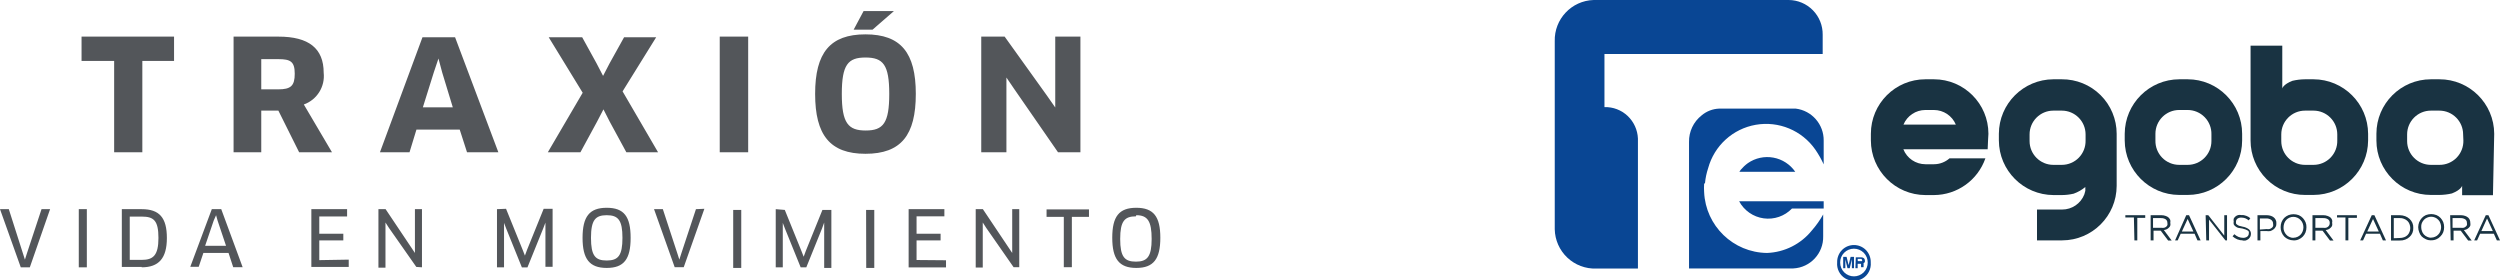
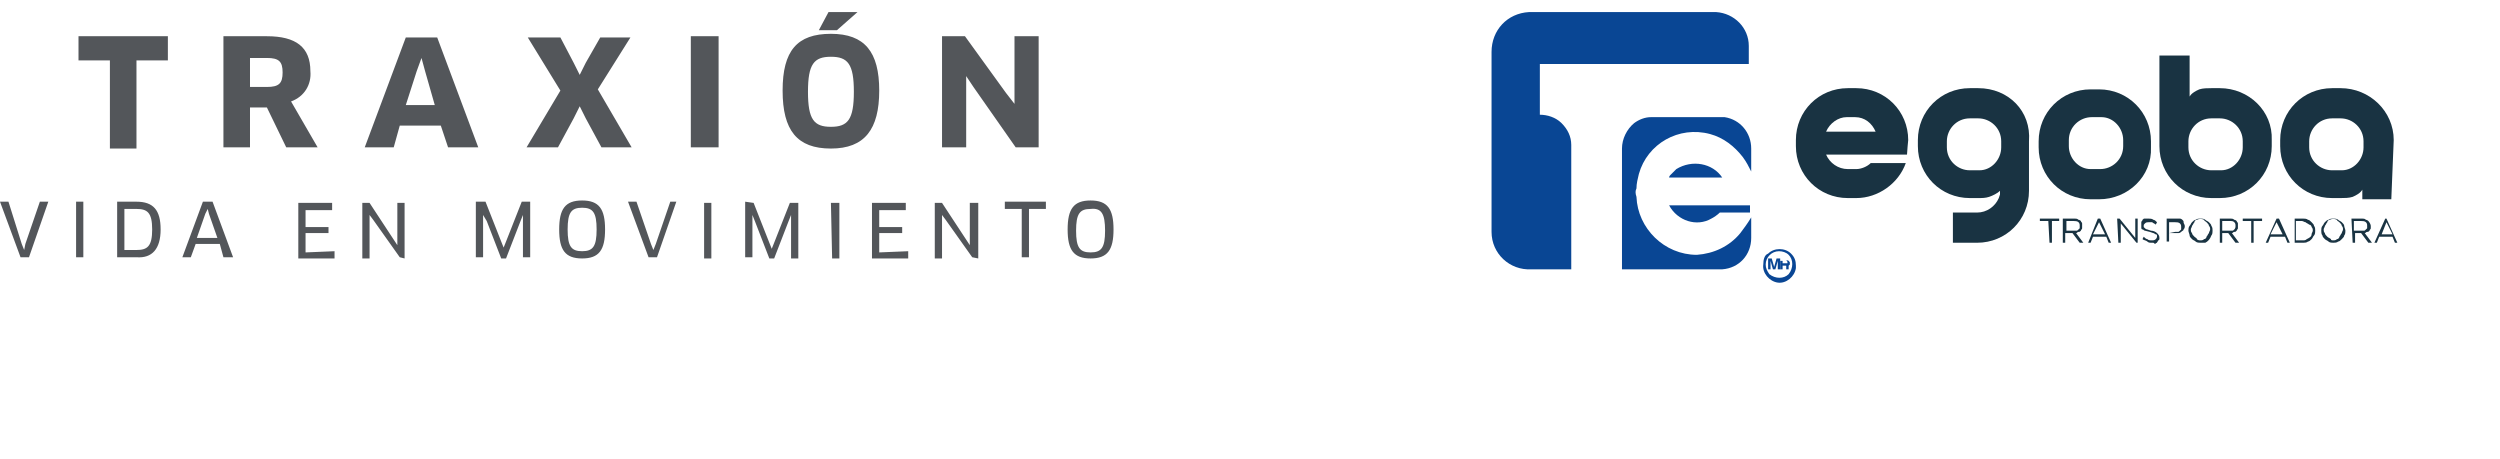
- <svg xmlns="http://www.w3.org/2000/svg" id="Capa_1" data-name="Capa 1" viewBox="0 0 198.65 22.2">
-   <defs>
-     <style>.cls-1{fill:#53565a;}.cls-2{fill:#094694;}.cls-3{fill:#193342;}</style>
-   </defs>
-   <g id="Grupo_2569" data-name="Grupo 2569">
-     <path id="Trazado_596" data-name="Trazado 596" class="cls-1" d="M77.2,5.78,75.5,7.26H74l.79-1.48ZM74.94,9.47c-1.39,0-1.88.57-1.88,2.89s.5,2.91,1.9,2.91,1.87-.6,1.87-2.91-.48-2.89-1.89-2.89m0,7.65c-2.82,0-4-1.49-4-4.76s1.19-4.73,4-4.73,4,1.46,4,4.73-1.16,4.76-4,4.76M90.24,17,86.78,12l-.64-.94h0l0,1.14V17h-2V7.81H86l3.37,4.7.65.93,0,0,0-1.12V7.81h2V17ZM63.36,7.81h2.26V17H63.36Zm-7.72,4.35L58.46,17H55.94l-1.31-2.41-.51-1h0l-.52,1L52.29,17H49.7l2.77-4.73-2.7-4.41h2.66l1.14,2.07.52,1h0l.52-1,1.15-2.07h2.55Zm-15-1.51-.87,2.78h2.38l-.84-2.76-.3-1.12h0Zm2.06,4.55H39.26L38.71,17H36.36l3.38-9.14h2.59L45.77,17H43.28ZM28.31,9.6H26.93V12h1.35c1,0,1.31-.28,1.31-1.24S29.26,9.6,28.31,9.6m2,3.6L32.55,17H29.94l-1.65-3.31H26.93V17h-2.2V7.81H28.3c2.4,0,3.59.93,3.59,2.87a2.4,2.4,0,0,1-1.57,2.52M17.48,9.74V17H15.24V9.74H12.65l0-1.93H20l0,1.93ZM86.71,26.13,84.53,23l-.27-.42h0v3.58h-.56V21.52h.57L86.6,25h0V21.52h.56v4.61Zm4.63-4v4H90.7v-4H89.33l0-.59H92.7v.59Zm-10,3.45v.57H78.37V21.52h2.84l0,.57H79v1.38h1.91V24H79v1.56Zm-6.35-4h.65v4.61H75Zm-6.46,0,1.32,3.26.18.46h0l.17-.46,1.32-3.26h.71v4.61h-.57V22.58h0l-.17.47-1.25,3.09h-.45l-1.24-3.06-.18-.47h0v3.53h-.56V21.52Zm-4.1,0h.64v4.61h-.64Zm32,.51c-.9,0-1.25.38-1.25,1.8s.35,1.8,1.25,1.8,1.25-.4,1.25-1.8S97.37,22,96.46,22m0,4.19c-1.36,0-1.91-.71-1.91-2.4s.54-2.38,1.91-2.38,1.91.7,1.91,2.38-.53,2.4-1.91,2.4m-34.32-4.7L60.5,26.13h-.72l-1.64-4.61h.7L60,25.06l.15.47h0l.15-.47,1.17-3.54ZM54.38,22c-.9,0-1.25.38-1.25,1.8s.34,1.8,1.25,1.8,1.25-.39,1.25-1.8S55.29,22,54.38,22m0,4.19c-1.37,0-1.92-.71-1.92-2.39s.54-2.39,1.92-2.39,1.9.7,1.9,2.39-.53,2.39-1.9,2.39m-8-4.7,1.32,3.26.18.46h0l.17-.46,1.32-3.26h.71v4.61h-.57V22.59h0l-.18.47-1.25,3.09h-.44l-1.24-3.07-.18-.47h0v3.53h-.56V21.52Zm-23.23.94-.68,2h1.66l-.67-2L23.34,22h0ZM24.33,25h-2l-.37,1.1h-.67L23,21.52h.75l1.7,4.61H24.7Zm9.55.53,0,.58H30.91V21.52h2.84l0,.58H31.54v1.37h1.91V24H31.54v1.57Zm5.37.58L37.07,23l-.27-.42h0v3.59h-.56V21.52h.57L39.14,25h0V21.52h.56v4.62Zm-21.82-4h-.95v3.44h.95c.9,0,1.33-.34,1.33-1.74s-.38-1.7-1.33-1.7m0,4H15.85V21.52h1.58c1.4,0,2,.67,2,2.29s-.65,2.33-2,2.33m-5-4.62h.64v4.62h-.64Zm-2.28,0L8.54,26.14H7.82L6.17,21.52h.7L8,25.06l.15.47h0l.15-.47,1.17-3.54Z" transform="translate(-6.17 -4.9)" />
-   </g>
-   <g id="Grupo_3299" data-name="Grupo 3299">
-     <path id="Trazado_5486" data-name="Trazado 5486" class="cls-2" d="M152.15,25.76a1.34,1.34,0,1,0,2.67,0,1.37,1.37,0,0,0-.39-1,1.34,1.34,0,0,0-1.89,0,1.36,1.36,0,0,0-.39,1m.24,0a1.09,1.09,0,0,1,1.09-1.1,1.12,1.12,0,0,1,.78.32,1.11,1.11,0,0,1,0,1.56,1.1,1.1,0,0,1-1.55,0,1.1,1.1,0,0,1-.32-.78" transform="translate(-6.17 -4.9)" />
-     <path id="Trazado_5487" data-name="Trazado 5487" class="cls-2" d="M153.6,26.21h.18v-.35h.27a.1.1,0,0,1,0,.06s0,0,0,.06a.76.76,0,0,0,0,.15v0s0,0,0,0h.2v0s0,0,0,0v0a.31.31,0,0,1,0-.1.34.34,0,0,0,0-.1.08.08,0,0,0,0-.07.07.07,0,0,0,0-.05s0,0,0,0a.14.14,0,0,0,.1-.1.19.19,0,0,0,0-.13.22.22,0,0,0-.1-.18.28.28,0,0,0-.16-.05h-.46Zm.18-.74h.29s.06.05.06.08a.17.17,0,0,1,0,.1.1.1,0,0,1-.05,0h-.29Z" transform="translate(-6.17 -4.9)" />
-     <g id="Grupo_2320" data-name="Grupo 2320">
-       <path id="Trazado_5489" data-name="Trazado 5489" class="cls-2" d="M153.22,25.31l-.16.66-.16-.66h-.27v.9h.17v-.7l.17.7h.18l.17-.7v.7h.17v-.9Z" transform="translate(-6.17 -4.9)" />
+ <svg xmlns="http://www.w3.org/2000/svg" version="1.1" id="Capa_1" x="0px" y="0px" viewBox="0 0 207 38" style="enable-background:new 0 0 207 38;" xml:space="preserve">
+   <style type="text/css">
+ 	.st0{fill:#53565A;}
+ 	.st1{fill:#094694;}
+ 	.st2{fill:#193342;}
+ </style>
+   <g>
+     <g id="Grupo_2569">
+       <path id="Trazado_596" class="st0" d="M71,1l-1.7,1.5h-1.5L68.6,1H71z M68.8,4.7c-1.4,0-1.9,0.6-1.9,2.9s0.5,2.9,1.9,2.9    s1.9-0.6,1.9-2.9S70.2,4.7,68.8,4.7 M68.8,12.3c-2.8,0-4-1.5-4-4.8s1.2-4.7,4-4.7s4,1.5,4,4.7S71.6,12.3,68.8,12.3 M84.1,12.2    l-3.5-5L80,6.3l0,0v1.1v4.8h-2V3h1.9l3.4,4.7l0.7,0.9l0,0V7.5V3h2v9.2H84.1z M57.2,3h2.3v9.2h-2.3V3z M49.5,7.4l2.8,4.8h-2.5    l-1.3-2.4l-0.5-1l0,0l-0.5,1l-1.3,2.4h-2.6l2.8-4.7l-2.7-4.4h2.7l1.1,2.1l0.5,1l0,0l0.5-1l1.2-2.1h2.5L49.5,7.4z M34.5,5.9    l-0.9,2.8H36l-0.8-2.8l-0.3-1.1l0,0L34.5,5.9z M36.5,10.4h-3.4l-0.5,1.8h-2.4l3.4-9.1h2.6l3.4,9.1h-2.5L36.5,10.4z M22.1,4.8h-1.4    v2.4h1.4c1,0,1.3-0.3,1.3-1.2S23.1,4.8,22.1,4.8 M24.1,8.4l2.2,3.8h-2.6l-1.6-3.3h-1.4v3.3h-2.2V3h3.6c2.4,0,3.6,0.9,3.6,2.9    C25.8,7,25.2,8,24.1,8.4 M11.3,5v7.3H9.1V5H6.5V3h7.4V5H11.3z M80.5,21.3l-2.2-3.1l-0.3-0.4l0,0v3.6h-0.6v-4.6h0.6l2.3,3.5l0,0    v-3.5H81v4.6L80.5,21.3z M85.2,17.3v4h-0.6v-4h-1.4v-0.6h3.4v0.6H85.2z M75.2,20.8v0.6h-3v-4.6H75v0.6h-2.2v1.4h1.9v0.5h-1.9v1.6    L75.2,20.8z M68.8,16.8h0.7v4.6h-0.6L68.8,16.8z M62.4,16.8l1.3,3.3l0.2,0.5l0,0l0.2-0.5l1.3-3.3h0.7v4.6h-0.6v-3.6l0,0l-0.2,0.5    l-1.2,3.1h-0.4l-1.2-3.1l-0.2-0.5l0,0v3.5h-0.6v-4.6L62.4,16.8z M58.3,16.8h0.6v4.6h-0.6V16.8z M90.3,17.3c-0.9,0-1.2,0.4-1.2,1.8    s0.3,1.8,1.2,1.8s1.2-0.4,1.2-1.8S91.2,17.2,90.3,17.3 M90.3,21.4c-1.4,0-1.9-0.7-1.9-2.4s0.5-2.4,1.9-2.4s1.9,0.7,1.9,2.4    S91.7,21.4,90.3,21.4 M56,16.7l-1.6,4.6h-0.7L52,16.7h0.7l1.2,3.5l0.2,0.5l0,0l0.2-0.5l1.2-3.5L56,16.7z M48.2,17.2    c-0.9,0-1.2,0.4-1.2,1.8s0.3,1.8,1.2,1.8c0.9,0,1.2-0.4,1.2-1.8S49.1,17.2,48.2,17.2 M48.2,21.4c-1.4,0-1.9-0.7-1.9-2.4    s0.5-2.4,1.9-2.4s1.9,0.7,1.9,2.4S49.6,21.4,48.2,21.4 M40.2,16.7l1.3,3.3l0.2,0.5l0,0l0.2-0.5l1.3-3.3h0.7v4.6h-0.6v-3.5l0,0    l-0.2,0.5l-1.2,3.1h-0.4l-1.2-3.1L40,17.8l0,0v3.5h-0.6v-4.6L40.2,16.7z M17,17.7l-0.7,2H18l-0.7-2l-0.1-0.4l0,0L17,17.7z     M18.2,20.2h-2l-0.4,1.1h-0.7l1.7-4.6h0.8l1.7,4.6h-0.8L18.2,20.2z M27.7,20.8v0.6h-3v-4.6h2.8v0.6h-2.2v1.4h1.9v0.5h-1.9v1.6    L27.7,20.8z M33.1,21.3l-2.2-3.1l-0.3-0.4l0,0v3.6h-0.6v-4.6h0.6l2.3,3.5l0,0v-3.5h0.6v4.6L33.1,21.3z M11.3,17.3h-1v3.4h1    c0.9,0,1.3-0.3,1.3-1.7S12.2,17.3,11.3,17.3 M11.3,21.3H9.7v-4.6h1.6c1.4,0,2,0.7,2,2.3S12.6,21.4,11.3,21.3 M6.3,16.7h0.6v4.6    H6.3V16.7z M4,16.7l-1.6,4.6H1.7L0,16.7h0.7l1.1,3.5L2,20.7l0,0l0.1-0.5l1.2-3.5H4z" />
    </g>
-     <path id="Trazado_5490" data-name="Trazado 5490" class="cls-2" d="M144.36,20.89a2.62,2.62,0,0,0,4.2.58h2.52v-.58Z" transform="translate(-6.17 -4.9)" />
-     <path id="Trazado_5491" data-name="Trazado 5491" class="cls-2" d="M141.65,19.45a5.25,5.25,0,0,1,.25-1.19,4.77,4.77,0,0,1,8.51-1.48,7.63,7.63,0,0,1,.67,1.18V16.08a2.53,2.53,0,0,0-2.22-2.55h-6.09a2.29,2.29,0,0,0-1.39.54,2.62,2.62,0,0,0-1,2.11V26.23h8.28a2.5,2.5,0,0,0,2.38-2.56V21.94a7.36,7.36,0,0,1-.89,1.26A4.81,4.81,0,0,1,146.58,25a5.06,5.06,0,0,1-5-4.84,4.85,4.85,0,0,1,0-.66" transform="translate(-6.17 -4.9)" />
-     <path id="Trazado_5492" data-name="Trazado 5492" class="cls-2" d="M151,9.19V7.66a2.72,2.72,0,0,0-2.7-2.76h-15.5a3.19,3.19,0,0,0-3.09,3.28V23.12a3.19,3.19,0,0,0,3.3,3.12h3.31V15.91a2.63,2.63,0,0,0-.82-1.8,2.58,2.58,0,0,0-1.84-.7V9.19Z" transform="translate(-6.17 -4.9)" />
-     <path id="Trazado_5493" data-name="Trazado 5493" class="cls-2" d="M144.49,18.39a.91.91,0,0,0-.11.16h4.44a2.7,2.7,0,0,0-3.76-.69,3.17,3.17,0,0,0-.57.53" transform="translate(-6.17 -4.9)" />
-     <path id="Trazado_5494" data-name="Trazado 5494" class="cls-3" d="M180,20.39h-.67A4.35,4.35,0,0,1,175,16.06v-.53a4.35,4.35,0,0,1,4.34-4.33H180a4.33,4.33,0,0,1,4.33,4.33v.53A4.33,4.33,0,0,1,180,20.39m-.67-6.75a1.89,1.89,0,0,0-1.89,1.89v.53A1.89,1.89,0,0,0,179.33,18H180a1.89,1.89,0,0,0,1.89-1.89v-.53A1.89,1.89,0,0,0,180,13.64Z" transform="translate(-6.17 -4.9)" />
-     <path id="Trazado_5495" data-name="Trazado 5495" class="cls-3" d="M159.84,11.2h-.68a4.33,4.33,0,0,0-4.33,4.33v.53a4.35,4.35,0,0,0,4.33,4.34h.68a4.35,4.35,0,0,0,4.09-2.92h-2.85a1.87,1.87,0,0,1-1.24.47h-.68a1.89,1.89,0,0,1-1.75-1.19h6.7c0-.23.06-1.23.06-1.23a4.33,4.33,0,0,0-4.33-4.33m-2.42,3.6a1.89,1.89,0,0,1,1.74-1.16h.68a1.89,1.89,0,0,1,1.74,1.16Z" transform="translate(-6.17 -4.9)" />
-     <g id="Grupo_2328" data-name="Grupo 2328">
-       <path id="Trazado_5497" data-name="Trazado 5497" class="cls-3" d="M185,16.07h0Z" transform="translate(-6.17 -4.9)" />
-     </g>
-     <path id="Trazado_5498" data-name="Trazado 5498" class="cls-3" d="M190,11.2h-.67a4.55,4.55,0,0,0-1,.12l0,0c-.73.28-.81.6-.81.61V8.53H185v7.54a4.32,4.32,0,0,0,4.33,4.32H190a4.35,4.35,0,0,0,4.34-4.33v-.53A4.35,4.35,0,0,0,190,11.2m1.89,4.86A1.89,1.89,0,0,1,190,18h-.67a1.89,1.89,0,0,1-1.89-1.89v-.53a1.89,1.89,0,0,1,1.89-1.89H190a1.89,1.89,0,0,1,1.89,1.89Z" transform="translate(-6.17 -4.9)" />
-     <path id="Trazado_5499" data-name="Trazado 5499" class="cls-3" d="M204.36,15.53A4.35,4.35,0,0,0,200,11.2h-.67A4.33,4.33,0,0,0,195,15.53v.53a4.33,4.33,0,0,0,4.33,4.33H200a4.55,4.55,0,0,0,1-.12l0,0c.74-.29.81-.61.81-.61v.75h2.45Zm-2.45.53A1.89,1.89,0,0,1,200,18h-.67a1.89,1.89,0,0,1-1.89-1.89v-.53a1.89,1.89,0,0,1,1.89-1.89H200a1.89,1.89,0,0,1,1.89,1.89Z" transform="translate(-6.17 -4.9)" />
-     <path id="Trazado_5500" data-name="Trazado 5500" class="cls-3" d="M170,11.2h-.67A4.35,4.35,0,0,0,165,15.53v.53a4.36,4.36,0,0,0,4.34,4.34H170a4.24,4.24,0,0,0,.94-.11h0a3.07,3.07,0,0,0,.93-.53,1.64,1.64,0,0,1,0,.22v.08l-.08.29s0,0,0,0a1.89,1.89,0,0,1-1.76,1.2h-2V24h2a4.34,4.34,0,0,0,4.33-4.33V15.53A4.33,4.33,0,0,0,170,11.2m1.89,4.86A1.89,1.89,0,0,1,170,18h-.67a1.89,1.89,0,0,1-1.89-1.89v-.53a1.89,1.89,0,0,1,1.89-1.89H170a1.89,1.89,0,0,1,1.89,1.89Z" transform="translate(-6.17 -4.9)" />
-     <g id="Grupo_2333" data-name="Grupo 2333">
-       <path id="Trazado_5502" data-name="Trazado 5502" class="cls-3" d="M175.73,22.18h-.68V22h1.58v.21H176V24h-.23Z" transform="translate(-6.17 -4.9)" />
-     </g>
-     <path id="Trazado_5503" data-name="Trazado 5503" class="cls-3" d="M177.06,22h.87a.92.92,0,0,1,.33.06.63.63,0,0,1,.24.14.71.71,0,0,1,.12.18.57.57,0,0,1,0,.22h0a.47.47,0,0,1,0,.23.36.36,0,0,1-.11.16.59.59,0,0,1-.18.13.79.79,0,0,1-.22.06l.62.83h-.28l-.59-.78h-.57V24h-.23Zm.85,1a.76.76,0,0,0,.21,0,.38.38,0,0,0,.17-.08.32.32,0,0,0,.1-.13.33.33,0,0,0,0-.17h0a.33.33,0,0,0-.13-.29.67.67,0,0,0-.39-.1h-.62V23Z" transform="translate(-6.17 -4.9)" />
-     <g id="Grupo_2336" data-name="Grupo 2336">
-       <path id="Trazado_5505" data-name="Trazado 5505" class="cls-3" d="M179.89,22h.22l.92,2h-.25l-.23-.53h-1.1l-.24.53H179Zm.57,1.3-.46-1-.46,1Z" transform="translate(-6.17 -4.9)" />
-     </g>
-     <g id="Grupo_2337" data-name="Grupo 2337">
-       <path id="Trazado_5506" data-name="Trazado 5506" class="cls-3" d="M181.43,22h.21l1.27,1.62V22h.22v2H183l-1.3-1.65V24h-.22Z" transform="translate(-6.17 -4.9)" />
-     </g>
-     <path id="Trazado_5507" data-name="Trazado 5507" class="cls-3" d="M184.4,24a1.19,1.19,0,0,1-.45-.08,1.36,1.36,0,0,1-.38-.24l.14-.17a1.26,1.26,0,0,0,.32.21,1,1,0,0,0,.38.08.56.56,0,0,0,.33-.1.33.33,0,0,0,.12-.25h0a.31.31,0,0,0,0-.13.19.19,0,0,0-.08-.1.8.8,0,0,0-.16-.08l-.26-.08L184,23a.72.72,0,0,1-.21-.12.4.4,0,0,1-.13-.16.54.54,0,0,1,0-.22h0a.54.54,0,0,1,0-.22.49.49,0,0,1,.14-.18.53.53,0,0,1,.21-.11.59.59,0,0,1,.26,0,.84.84,0,0,1,.39.06.94.94,0,0,1,.32.19l-.13.17a1,1,0,0,0-.28-.17,1,1,0,0,0-.3-.05.52.52,0,0,0-.32.09.32.32,0,0,0-.11.24h0a.51.51,0,0,0,0,.13.22.22,0,0,0,.09.1.51.51,0,0,0,.16.09l.28.07a1.16,1.16,0,0,1,.5.21.48.48,0,0,1,.16.36h0a.59.59,0,0,1-.05.23.86.86,0,0,1-.14.18.94.94,0,0,1-.22.12.86.86,0,0,1-.28,0" transform="translate(-6.17 -4.9)" />
-     <path id="Trazado_5508" data-name="Trazado 5508" class="cls-3" d="M185.55,22h.75a1.06,1.06,0,0,1,.31.05.7.7,0,0,1,.24.13.5.5,0,0,1,.15.2.47.47,0,0,1,.05.26h0a.49.49,0,0,1-.06.29.55.55,0,0,1-.17.2.85.85,0,0,1-.25.13,1.06,1.06,0,0,1-.31,0h-.48V24h-.23Zm.73,1.1a.56.56,0,0,0,.22,0,.51.51,0,0,0,.18-.09.3.3,0,0,0,.11-.14.37.37,0,0,0,0-.18h0a.37.37,0,0,0-.15-.32.61.61,0,0,0-.4-.11h-.5v.88Z" transform="translate(-6.17 -4.9)" />
-     <path id="Trazado_5509" data-name="Trazado 5509" class="cls-3" d="M188.41,24a1.06,1.06,0,0,1-.42-.09,1,1,0,0,1-.32-.22,1.08,1.08,0,0,1-.21-.34,1.05,1.05,0,0,1-.07-.4h0a1.12,1.12,0,0,1,.07-.4,1.15,1.15,0,0,1,.21-.33A1.09,1.09,0,0,1,188,22a1.16,1.16,0,0,1,.42-.08,1.2,1.2,0,0,1,.42.08,1,1,0,0,1,.32.23,1.15,1.15,0,0,1,.21.33.94.94,0,0,1,.07.4h0a1.12,1.12,0,0,1-.07.4,1,1,0,0,1-.54.56.85.85,0,0,1-.42.08m0-.21a.71.71,0,0,0,.32-.07.72.72,0,0,0,.25-.18.76.76,0,0,0,.16-.26.87.87,0,0,0,.06-.32h0a.87.87,0,0,0-.06-.32.78.78,0,0,0-.17-.26.72.72,0,0,0-.25-.18.77.77,0,0,0-.64,0,.81.81,0,0,0-.24.17.8.8,0,0,0-.16.26,1,1,0,0,0-.06.33h0a.7.7,0,0,0,.05.32.83.83,0,0,0,.17.27.64.64,0,0,0,.25.18.71.71,0,0,0,.32.07" transform="translate(-6.17 -4.9)" />
-     <path id="Trazado_5510" data-name="Trazado 5510" class="cls-3" d="M189.92,22h.87a.88.88,0,0,1,.33.06.68.68,0,0,1,.25.14.58.58,0,0,1,.11.18.43.43,0,0,1,0,.22h0a.47.47,0,0,1,0,.23.36.36,0,0,1-.11.16.59.59,0,0,1-.18.13.79.79,0,0,1-.22.06l.62.83h-.28l-.59-.78h-.57V24h-.23Zm.85,1a.71.71,0,0,0,.21,0,.38.38,0,0,0,.17-.08.35.35,0,0,0,.14-.3h0a.33.33,0,0,0-.13-.29.64.64,0,0,0-.38-.1h-.63V23Z" transform="translate(-6.17 -4.9)" />
-     <g id="Grupo_2343" data-name="Grupo 2343">
-       <path id="Trazado_5512" data-name="Trazado 5512" class="cls-3" d="M192.54,22.18h-.67V22h1.58v.21h-.68V24h-.23Z" transform="translate(-6.17 -4.9)" />
-     </g>
-     <g id="Grupo_2344" data-name="Grupo 2344">
-       <path id="Trazado_5513" data-name="Trazado 5513" class="cls-3" d="M194.63,22h.21l.92,2h-.25l-.23-.53h-1.1l-.24.53h-.23Zm.56,1.3-.46-1-.46,1Z" transform="translate(-6.17 -4.9)" />
-     </g>
-     <path id="Trazado_5514" data-name="Trazado 5514" class="cls-3" d="M196.16,22h.7a1.26,1.26,0,0,1,.43.08,1.08,1.08,0,0,1,.34.21,1,1,0,0,1,.23.32.92.92,0,0,1,.07.4h0a.92.92,0,0,1-.07.4.9.9,0,0,1-.23.32,1,1,0,0,1-.34.21,1.05,1.05,0,0,1-.43.07h-.7Zm.7,1.81a1,1,0,0,0,.34-.06.69.69,0,0,0,.43-.42.81.81,0,0,0,.06-.31h0a.85.85,0,0,0-.06-.31.67.67,0,0,0-.16-.25.77.77,0,0,0-.27-.17.79.79,0,0,0-.34-.06h-.48v1.6Z" transform="translate(-6.17 -4.9)" />
-     <path id="Trazado_5515" data-name="Trazado 5515" class="cls-3" d="M199.35,24a1,1,0,0,1-.42-.09,1.19,1.19,0,0,1-.33-.22.9.9,0,0,1-.2-.34,1.06,1.06,0,0,1-.08-.4h0a1.14,1.14,0,0,1,.08-.4,1.15,1.15,0,0,1,.21-.33,1,1,0,0,1,.32-.23,1.25,1.25,0,0,1,.42-.08,1.16,1.16,0,0,1,.42.08,1,1,0,0,1,.33.23,1.15,1.15,0,0,1,.21.33,1.12,1.12,0,0,1,.07.4h0a1.12,1.12,0,0,1-.07.4.91.91,0,0,1-.22.33.9.9,0,0,1-.32.23.88.88,0,0,1-.42.08m0-.21a.71.71,0,0,0,.32-.07.64.64,0,0,0,.25-.18.63.63,0,0,0,.16-.26.87.87,0,0,0,.06-.32h0a.87.87,0,0,0-.06-.32.63.63,0,0,0-.16-.26.72.72,0,0,0-.25-.18.77.77,0,0,0-.64,0,.74.74,0,0,0-.25.17,1.06,1.06,0,0,0-.17.26.76.76,0,0,0-.05.33h0a.87.87,0,0,0,.06.32.67.67,0,0,0,.16.27.76.76,0,0,0,.26.18.67.67,0,0,0,.31.07" transform="translate(-6.17 -4.9)" />
-     <path id="Trazado_5516" data-name="Trazado 5516" class="cls-3" d="M200.86,22h.87a1,1,0,0,1,.33.06.72.72,0,0,1,.24.14.54.54,0,0,1,.16.4h0a.62.62,0,0,1,0,.23.46.46,0,0,1-.11.16.75.75,0,0,1-.18.13.79.79,0,0,1-.22.06l.62.83h-.28l-.59-.78h-.57V24h-.23Zm.85,1a.76.76,0,0,0,.21,0,.35.35,0,0,0,.16-.08.28.28,0,0,0,.11-.13.33.33,0,0,0,0-.17h0a.33.33,0,0,0-.13-.29.67.67,0,0,0-.39-.1h-.62V23Z" transform="translate(-6.17 -4.9)" />
-     <g id="Grupo_2349" data-name="Grupo 2349">
-       <path id="Trazado_5518" data-name="Trazado 5518" class="cls-3" d="M203.69,22l-.92,2H203l.24-.53h1.09l.24.53h.25l-.92-2Zm.1.26.46,1h-.91Z" transform="translate(-6.17 -4.9)" />
+     <g id="Grupo_3299">
+       <path id="Trazado_5486" class="st1" d="M146,21.9c-0.1,0.7,0.5,1.4,1.2,1.5c0.7,0.1,1.4-0.5,1.5-1.2c0-0.1,0-0.2,0-0.2    c0-0.4-0.1-0.7-0.4-1c-0.5-0.5-1.4-0.5-1.9,0C146.1,21.1,146,21.5,146,21.9 M146.2,21.9c0-0.6,0.5-1.1,1.1-1.1c0,0,0,0,0,0    c0.3,0,0.6,0.1,0.8,0.3c0.4,0.4,0.4,1.1,0,1.6c-0.4,0.4-1.1,0.4-1.6,0C146.3,22.4,146.2,22.2,146.2,21.9" />
+       <path id="Trazado_5487" class="st1" d="M147.4,22.3h0.2V22h0.3c0,0,0,0,0,0.1c0,0,0,0,0,0.1c0,0,0,0.1,0,0.1l0,0l0,0h0.2l0,0l0,0    l0,0c0,0,0-0.1,0-0.1c0,0,0-0.1,0-0.1c0,0,0,0,0-0.1c0,0,0,0,0,0l0,0c0,0,0.1-0.1,0.1-0.1c0,0,0-0.1,0-0.1c0-0.1,0-0.1-0.1-0.2    c0,0-0.1-0.1-0.2,0h-0.5L147.4,22.3z M147.6,21.6h0.3c0,0,0.1,0,0.1,0.1c0,0,0,0.1,0,0.1c0,0,0,0-0.1,0h-0.3L147.6,21.6z" />
+       <g id="Grupo_2320">
+         <path id="Trazado_5489" class="st1" d="M147.1,21.4l-0.2,0.7l-0.2-0.7h-0.3v0.9h0.2v-0.7l0.2,0.7h0.2l0.2-0.7v0.7h0.2v-0.9H147.1     z" />
+       </g>
+       <path id="Trazado_5490" class="st1" d="M138.2,17c0.7,1.3,2.3,1.8,3.5,1.1c0.2-0.1,0.5-0.3,0.7-0.5h2.5V17H138.2z" />
+       <path id="Trazado_5491" class="st1" d="M135.5,15.6c0-0.4,0.1-0.8,0.2-1.2c0.7-2.5,3.3-4,5.9-3.3c1.1,0.3,2,1,2.7,1.9    c0.3,0.4,0.5,0.8,0.7,1.2v-1.9c0-1.3-0.9-2.4-2.2-2.6h-6.1c-0.5,0-1,0.2-1.4,0.5c-0.6,0.5-1,1.3-1,2.1v10h8.3    c1.4-0.1,2.4-1.2,2.4-2.6V18c-0.3,0.5-0.6,0.9-0.9,1.3c-0.9,1.1-2.2,1.7-3.6,1.8c-2.7,0-4.9-2.2-5-4.8    C135.4,16,135.4,15.8,135.5,15.6" />
+       <path id="Trazado_5492" class="st1" d="M144.8,5.3V3.8c0-1.5-1.2-2.7-2.7-2.8c0,0,0,0,0,0h-15.5c-1.8,0.1-3.1,1.5-3.1,3.3v14.9    c0,1.8,1.5,3.2,3.3,3.1c0,0,0,0,0,0h3.3V12c0-0.7-0.3-1.3-0.8-1.8c-0.5-0.5-1.2-0.7-1.8-0.7V5.3H144.8z" />
+       <path id="Trazado_5493" class="st1" d="M138.3,14.5c0,0-0.1,0.1-0.1,0.2h4.4c-0.8-1.2-2.5-1.5-3.8-0.7c0,0,0,0,0,0    C138.7,14.1,138.5,14.3,138.3,14.5" />
+       <path id="Trazado_5494" class="st2" d="M173.8,16.5h-0.7c-2.4,0-4.3-1.9-4.3-4.3v-0.5c0-2.4,1.9-4.3,4.3-4.3h0.7    c2.4,0,4.3,1.9,4.3,4.3c0,0,0,0,0,0v0.5C178.2,14.6,176.2,16.5,173.8,16.5L173.8,16.5 M173.2,9.7c-1,0-1.9,0.8-1.9,1.9v0.5    c0,1,0.8,1.9,1.8,1.9c0,0,0,0,0.1,0h0.7c1,0,1.9-0.8,1.9-1.9v-0.5c0-1-0.8-1.9-1.8-1.9c0,0,0,0-0.1,0L173.2,9.7z" />
+       <path id="Trazado_5495" class="st2" d="M153.7,7.3H153c-2.4,0-4.3,1.9-4.3,4.3c0,0,0,0,0,0v0.5c0,2.4,1.9,4.3,4.3,4.3h0.7    c1.8,0,3.5-1.2,4.1-2.9h-2.9c-0.3,0.3-0.8,0.5-1.2,0.5H153c-0.8,0-1.5-0.5-1.8-1.2h6.7c0-0.2,0.1-1.2,0.1-1.2    C158,9.2,156.1,7.3,153.7,7.3L153.7,7.3 M151.2,10.9c0.3-0.7,1-1.2,1.7-1.2h0.7c0.8,0,1.4,0.5,1.7,1.2H151.2z" />
+       <g id="Grupo_2328">
+         <path id="Trazado_5497" class="st2" d="M178.8,12.2L178.8,12.2z" />
+       </g>
+       <path id="Trazado_5498" class="st2" d="M183.8,7.3h-0.7c-0.3,0-0.7,0-1,0.1l0,0c-0.7,0.3-0.8,0.6-0.8,0.6V4.6h-2.5v7.5    c0,2.4,1.9,4.3,4.3,4.3c0,0,0,0,0,0h0.7c2.4,0,4.3-1.9,4.3-4.3v-0.5C188.2,9.2,186.2,7.3,183.8,7.3 M185.7,12.2    c0,1-0.8,1.9-1.8,1.9c0,0,0,0-0.1,0h-0.7c-1,0-1.9-0.8-1.9-1.9v-0.5c0-1,0.8-1.9,1.9-1.9h0.7c1,0,1.9,0.8,1.9,1.9V12.2z" />
+       <path id="Trazado_5499" class="st2" d="M198.2,11.6c0-2.4-2-4.3-4.4-4.3h-0.7c-2.4,0-4.3,1.9-4.3,4.3c0,0,0,0,0,0v0.5    c0,2.4,1.9,4.3,4.3,4.3l0,0h0.7c0.3,0,0.7,0,1-0.1l0,0c0.7-0.3,0.8-0.6,0.8-0.6v0.8h2.4L198.2,11.6z M195.7,12.2    c0,1-0.8,1.9-1.8,1.9c0,0,0,0-0.1,0h-0.7c-1,0-1.9-0.8-1.9-1.9v-0.5c0-1,0.8-1.9,1.9-1.9h0.7c1,0,1.9,0.8,1.9,1.9L195.7,12.2z" />
+       <path id="Trazado_5500" class="st2" d="M163.8,7.3h-0.7c-2.4,0-4.3,1.9-4.3,4.3v0.5c0,2.4,1.9,4.3,4.3,4.3h0.7    c0.3,0,0.6,0,0.9-0.1l0,0c0.3-0.1,0.7-0.3,0.9-0.5c0,0.1,0,0.1,0,0.2v0.1l-0.1,0.3l0,0c-0.3,0.7-1,1.2-1.8,1.2h-2v2.5h2    c2.4,0,4.3-1.9,4.3-4.3v-4.1C168.2,9.2,166.3,7.3,163.8,7.3C163.9,7.3,163.8,7.3,163.8,7.3 M165.7,12.2c0,1-0.8,1.9-1.8,1.9    c0,0,0,0-0.1,0h-0.7c-1,0-1.9-0.8-1.9-1.9v-0.5c0-1,0.8-1.9,1.9-1.9h0.7c1,0,1.9,0.8,1.9,1.9V12.2z" />
+       <g id="Grupo_2333">
+         <path id="Trazado_5502" class="st2" d="M169.6,18.3h-0.7v-0.2h1.6v0.2h-0.6v1.8h-0.2L169.6,18.3z" />
+       </g>
+       <path id="Trazado_5503" class="st2" d="M170.9,18.1h0.9c0.1,0,0.2,0,0.3,0.1c0.1,0,0.2,0.1,0.2,0.1c0,0.1,0.1,0.1,0.1,0.2    c0,0.1,0,0.1,0,0.2l0,0c0,0.1,0,0.2,0,0.2c0,0.1-0.1,0.1-0.1,0.2c-0.1,0.1-0.1,0.1-0.2,0.1c-0.1,0-0.1,0.1-0.2,0.1l0.6,0.8h-0.3    l-0.6-0.8h-0.6v0.8h-0.2V18.1z M171.7,19.1c0.1,0,0.1,0,0.2,0c0.1,0,0.1,0,0.2-0.1c0,0,0.1-0.1,0.1-0.1c0-0.1,0-0.1,0-0.2l0,0    c0-0.1,0-0.2-0.1-0.3c-0.1-0.1-0.3-0.1-0.4-0.1h-0.6v0.8H171.7z" />
+       <g id="Grupo_2336">
+         <path id="Trazado_5505" class="st2" d="M173.7,18.1h0.2l0.9,2h-0.2l-0.2-0.5h-1.1l-0.2,0.5h-0.2L173.7,18.1z M174.3,19.4l-0.5-1     l-0.5,1H174.3z" />
+       </g>
+       <g id="Grupo_2337">
+         <path id="Trazado_5506" class="st2" d="M175.3,18.1h0.2l1.3,1.6v-1.6h0.2v2h-0.1l-1.3-1.6v1.6h-0.2L175.3,18.1z" />
+       </g>
+       <path id="Trazado_5507" class="st2" d="M178.2,20.1c-0.2,0-0.3,0-0.4-0.1c-0.1-0.1-0.3-0.1-0.4-0.2l0.1-0.2    c0.1,0.1,0.2,0.2,0.3,0.2c0.1,0.1,0.2,0.1,0.4,0.1c0.1,0,0.2,0,0.3-0.1c0.1-0.1,0.1-0.2,0.1-0.2l0,0c0,0,0-0.1,0-0.1    c0,0,0-0.1-0.1-0.1c-0.1,0-0.1-0.1-0.2-0.1l-0.3-0.1l-0.4-0.1c-0.1,0-0.1-0.1-0.2-0.1c-0.1,0-0.1-0.1-0.1-0.2c0-0.1,0-0.1,0-0.2    l0,0c0-0.1,0-0.1,0-0.2c0-0.1,0.1-0.1,0.1-0.2c0.1-0.1,0.1-0.1,0.2-0.1c0.1,0,0.2,0,0.3,0c0.1,0,0.3,0,0.4,0.1    c0.1,0,0.2,0.1,0.3,0.2l-0.1,0.2c-0.1-0.1-0.2-0.1-0.3-0.2c-0.1,0-0.2,0-0.3,0c-0.1,0-0.2,0-0.3,0.1c-0.1,0.1-0.1,0.1-0.1,0.2l0,0    c0,0,0,0.1,0,0.1c0,0,0.1,0.1,0.1,0.1c0,0,0.1,0.1,0.2,0.1l0.3,0.1c0.2,0,0.4,0.1,0.5,0.2c0.1,0.1,0.2,0.2,0.2,0.4l0,0    c0,0.1,0,0.2-0.1,0.2c0,0.1-0.1,0.1-0.1,0.2c-0.1,0-0.1,0.1-0.2,0.1C178.4,20.1,178.3,20.1,178.2,20.1" />
+       <path id="Trazado_5508" class="st2" d="M179.4,18.1h0.8c0.1,0,0.2,0,0.3,0c0.1,0,0.2,0.1,0.2,0.1c0.1,0.1,0.1,0.1,0.1,0.2    c0,0.1,0.1,0.2,0.1,0.3l0,0c0,0.1,0,0.2-0.1,0.3c0,0.1-0.1,0.1-0.2,0.2c-0.1,0.1-0.2,0.1-0.2,0.1c-0.1,0-0.2,0-0.3,0h-0.5v0.7    h-0.2L179.4,18.1z M180.1,19.2c0.1,0,0.1,0,0.2,0c0.1,0,0.1,0,0.2-0.1c0,0,0.1-0.1,0.1-0.1c0-0.1,0-0.1,0-0.2l0,0    c0-0.1,0-0.2-0.1-0.3c-0.1-0.1-0.3-0.1-0.4-0.1h-0.5v0.9L180.1,19.2z" />
+       <path id="Trazado_5509" class="st2" d="M182.2,20.1c-0.1,0-0.3,0-0.4-0.1c-0.1-0.1-0.2-0.1-0.3-0.2c-0.1-0.1-0.2-0.2-0.2-0.3    c0-0.1-0.1-0.3-0.1-0.4l0,0c0-0.1,0-0.3,0.1-0.4c0.1-0.1,0.1-0.2,0.2-0.3c0.1-0.1,0.2-0.2,0.3-0.2c0.1-0.1,0.3-0.1,0.4-0.1    c0.1,0,0.3,0,0.4,0.1c0.1,0.1,0.2,0.1,0.3,0.2c0.1,0.1,0.2,0.2,0.2,0.3c0.1,0.1,0.1,0.3,0.1,0.4l0,0c0,0.1,0,0.3-0.1,0.4    c-0.1,0.3-0.3,0.5-0.5,0.6C182.5,20.1,182.4,20.1,182.2,20.1 M182.2,19.9c0.1,0,0.2,0,0.3-0.1c0.1,0,0.2-0.1,0.2-0.2    c0.1-0.1,0.1-0.2,0.2-0.3c0-0.1,0.1-0.2,0.1-0.3l0,0c0-0.1,0-0.2-0.1-0.3c0-0.1-0.1-0.2-0.2-0.3c-0.1-0.1-0.2-0.1-0.2-0.2    c-0.2-0.1-0.4-0.1-0.6,0c-0.1,0-0.2,0.1-0.2,0.2c-0.1,0.1-0.1,0.2-0.2,0.3c0,0.1-0.1,0.2-0.1,0.3l0,0c0,0.1,0,0.2,0.1,0.3    c0,0.1,0.1,0.2,0.2,0.3c0.1,0.1,0.2,0.1,0.2,0.2C182,19.9,182.1,19.9,182.2,19.9" />
+       <path id="Trazado_5510" class="st2" d="M183.8,18.1h0.9c0.1,0,0.2,0,0.3,0.1c0.1,0,0.2,0.1,0.2,0.1c0,0.1,0.1,0.1,0.1,0.2    c0,0.1,0,0.1,0,0.2l0,0c0,0.1,0,0.2,0,0.2c0,0.1-0.1,0.1-0.1,0.2c-0.1,0.1-0.1,0.1-0.2,0.1c-0.1,0-0.1,0.1-0.2,0.1l0.6,0.8h-0.3    l-0.6-0.8H184v0.8h-0.2V18.1z M184.6,19.1c0.1,0,0.1,0,0.2,0c0.1,0,0.1,0,0.2-0.1c0.1-0.1,0.1-0.2,0.1-0.3l0,0    c0-0.1,0-0.2-0.1-0.3c-0.1-0.1-0.2-0.1-0.4-0.1H184v0.8H184.6z" />
+       <g id="Grupo_2343">
+         <path id="Trazado_5512" class="st2" d="M186.4,18.3h-0.7v-0.2h1.6v0.2h-0.7v1.8h-0.2L186.4,18.3z" />
+       </g>
+       <g id="Grupo_2344">
+         <path id="Trazado_5513" class="st2" d="M188.5,18.1h0.2l0.9,2h-0.2l-0.2-0.5H188l-0.2,0.5h-0.2L188.5,18.1z M189,19.4l-0.5-1     l-0.5,1H189z" />
+       </g>
+       <path id="Trazado_5514" class="st2" d="M190,18.1h0.7c0.1,0,0.3,0,0.4,0.1c0.1,0,0.2,0.1,0.3,0.2c0.1,0.1,0.2,0.2,0.2,0.3    c0.1,0.1,0.1,0.3,0.1,0.4l0,0c0,0.1,0,0.3-0.1,0.4c-0.1,0.1-0.1,0.2-0.2,0.3c-0.1,0.1-0.2,0.2-0.3,0.2c-0.1,0.1-0.3,0.1-0.4,0.1    H190V18.1z M190.7,19.9c0.1,0,0.2,0,0.3-0.1c0.2-0.1,0.4-0.2,0.4-0.4c0-0.1,0.1-0.2,0.1-0.3l0,0c0-0.1,0-0.2-0.1-0.3    c0-0.1-0.1-0.2-0.2-0.2c-0.1-0.1-0.2-0.1-0.3-0.2c-0.1,0-0.2-0.1-0.3-0.1h-0.5v1.6L190.7,19.9z" />
+       <path id="Trazado_5515" class="st2" d="M193.2,20.1c-0.1,0-0.3,0-0.4-0.1c-0.1-0.1-0.2-0.1-0.3-0.2c-0.1-0.1-0.2-0.2-0.2-0.3    c-0.1-0.1-0.1-0.3-0.1-0.4l0,0c0-0.1,0-0.3,0.1-0.4c0.1-0.1,0.1-0.2,0.2-0.3c0.1-0.1,0.2-0.2,0.3-0.2c0.1-0.1,0.3-0.1,0.4-0.1    c0.1,0,0.3,0,0.4,0.1c0.1,0.1,0.2,0.1,0.3,0.2c0.1,0.1,0.2,0.2,0.2,0.3c0,0.1,0.1,0.3,0.1,0.4l0,0c0,0.1,0,0.3-0.1,0.4    c0,0.1-0.1,0.2-0.2,0.3c-0.1,0.1-0.2,0.2-0.3,0.2C193.5,20.1,193.3,20.1,193.2,20.1 M193.2,19.9c0.1,0,0.2,0,0.3-0.1    c0.1,0,0.2-0.1,0.2-0.2c0.1-0.1,0.1-0.2,0.2-0.3c0-0.1,0.1-0.2,0.1-0.3l0,0c0-0.1,0-0.2-0.1-0.3c0-0.1-0.1-0.2-0.2-0.3    c-0.1-0.1-0.2-0.1-0.2-0.2c-0.2-0.1-0.4-0.1-0.6,0c-0.1,0-0.2,0.1-0.2,0.2c-0.1,0.1-0.1,0.2-0.2,0.3c0,0.1-0.1,0.2-0.1,0.3l0,0    c0,0.1,0,0.2,0.1,0.3c0,0.1,0.1,0.2,0.2,0.3c0.1,0.1,0.2,0.1,0.3,0.2C193,19.9,193.1,19.9,193.2,19.9" />
+       <path id="Trazado_5516" class="st2" d="M194.7,18.1h0.9c0.1,0,0.2,0,0.3,0.1c0.1,0,0.2,0.1,0.2,0.1c0.1,0.1,0.2,0.3,0.2,0.4l0,0    c0,0.1,0,0.2,0,0.2c0,0.1-0.1,0.1-0.1,0.2c-0.1,0.1-0.1,0.1-0.2,0.1c-0.1,0-0.1,0.1-0.2,0.1l0.6,0.8h-0.3l-0.6-0.8H195v0.8h-0.2    L194.7,18.1z M195.5,19.1c0.1,0,0.1,0,0.2,0c0.1,0,0.1,0,0.2-0.1c0,0,0.1-0.1,0.1-0.1c0-0.1,0-0.1,0-0.2l0,0c0-0.1,0-0.2-0.1-0.3    c-0.1-0.1-0.3-0.1-0.4-0.1h-0.6v0.8H195.5z" />
+       <g id="Grupo_2349">
+         <path id="Trazado_5518" class="st2" d="M197.5,18.1l-0.9,2h0.2l0.2-0.5h1.1l0.2,0.5h0.2l-0.9-2H197.5z M197.6,18.4l0.5,1h-0.9     L197.6,18.4z" />
+       </g>
    </g>
  </g>
</svg>
